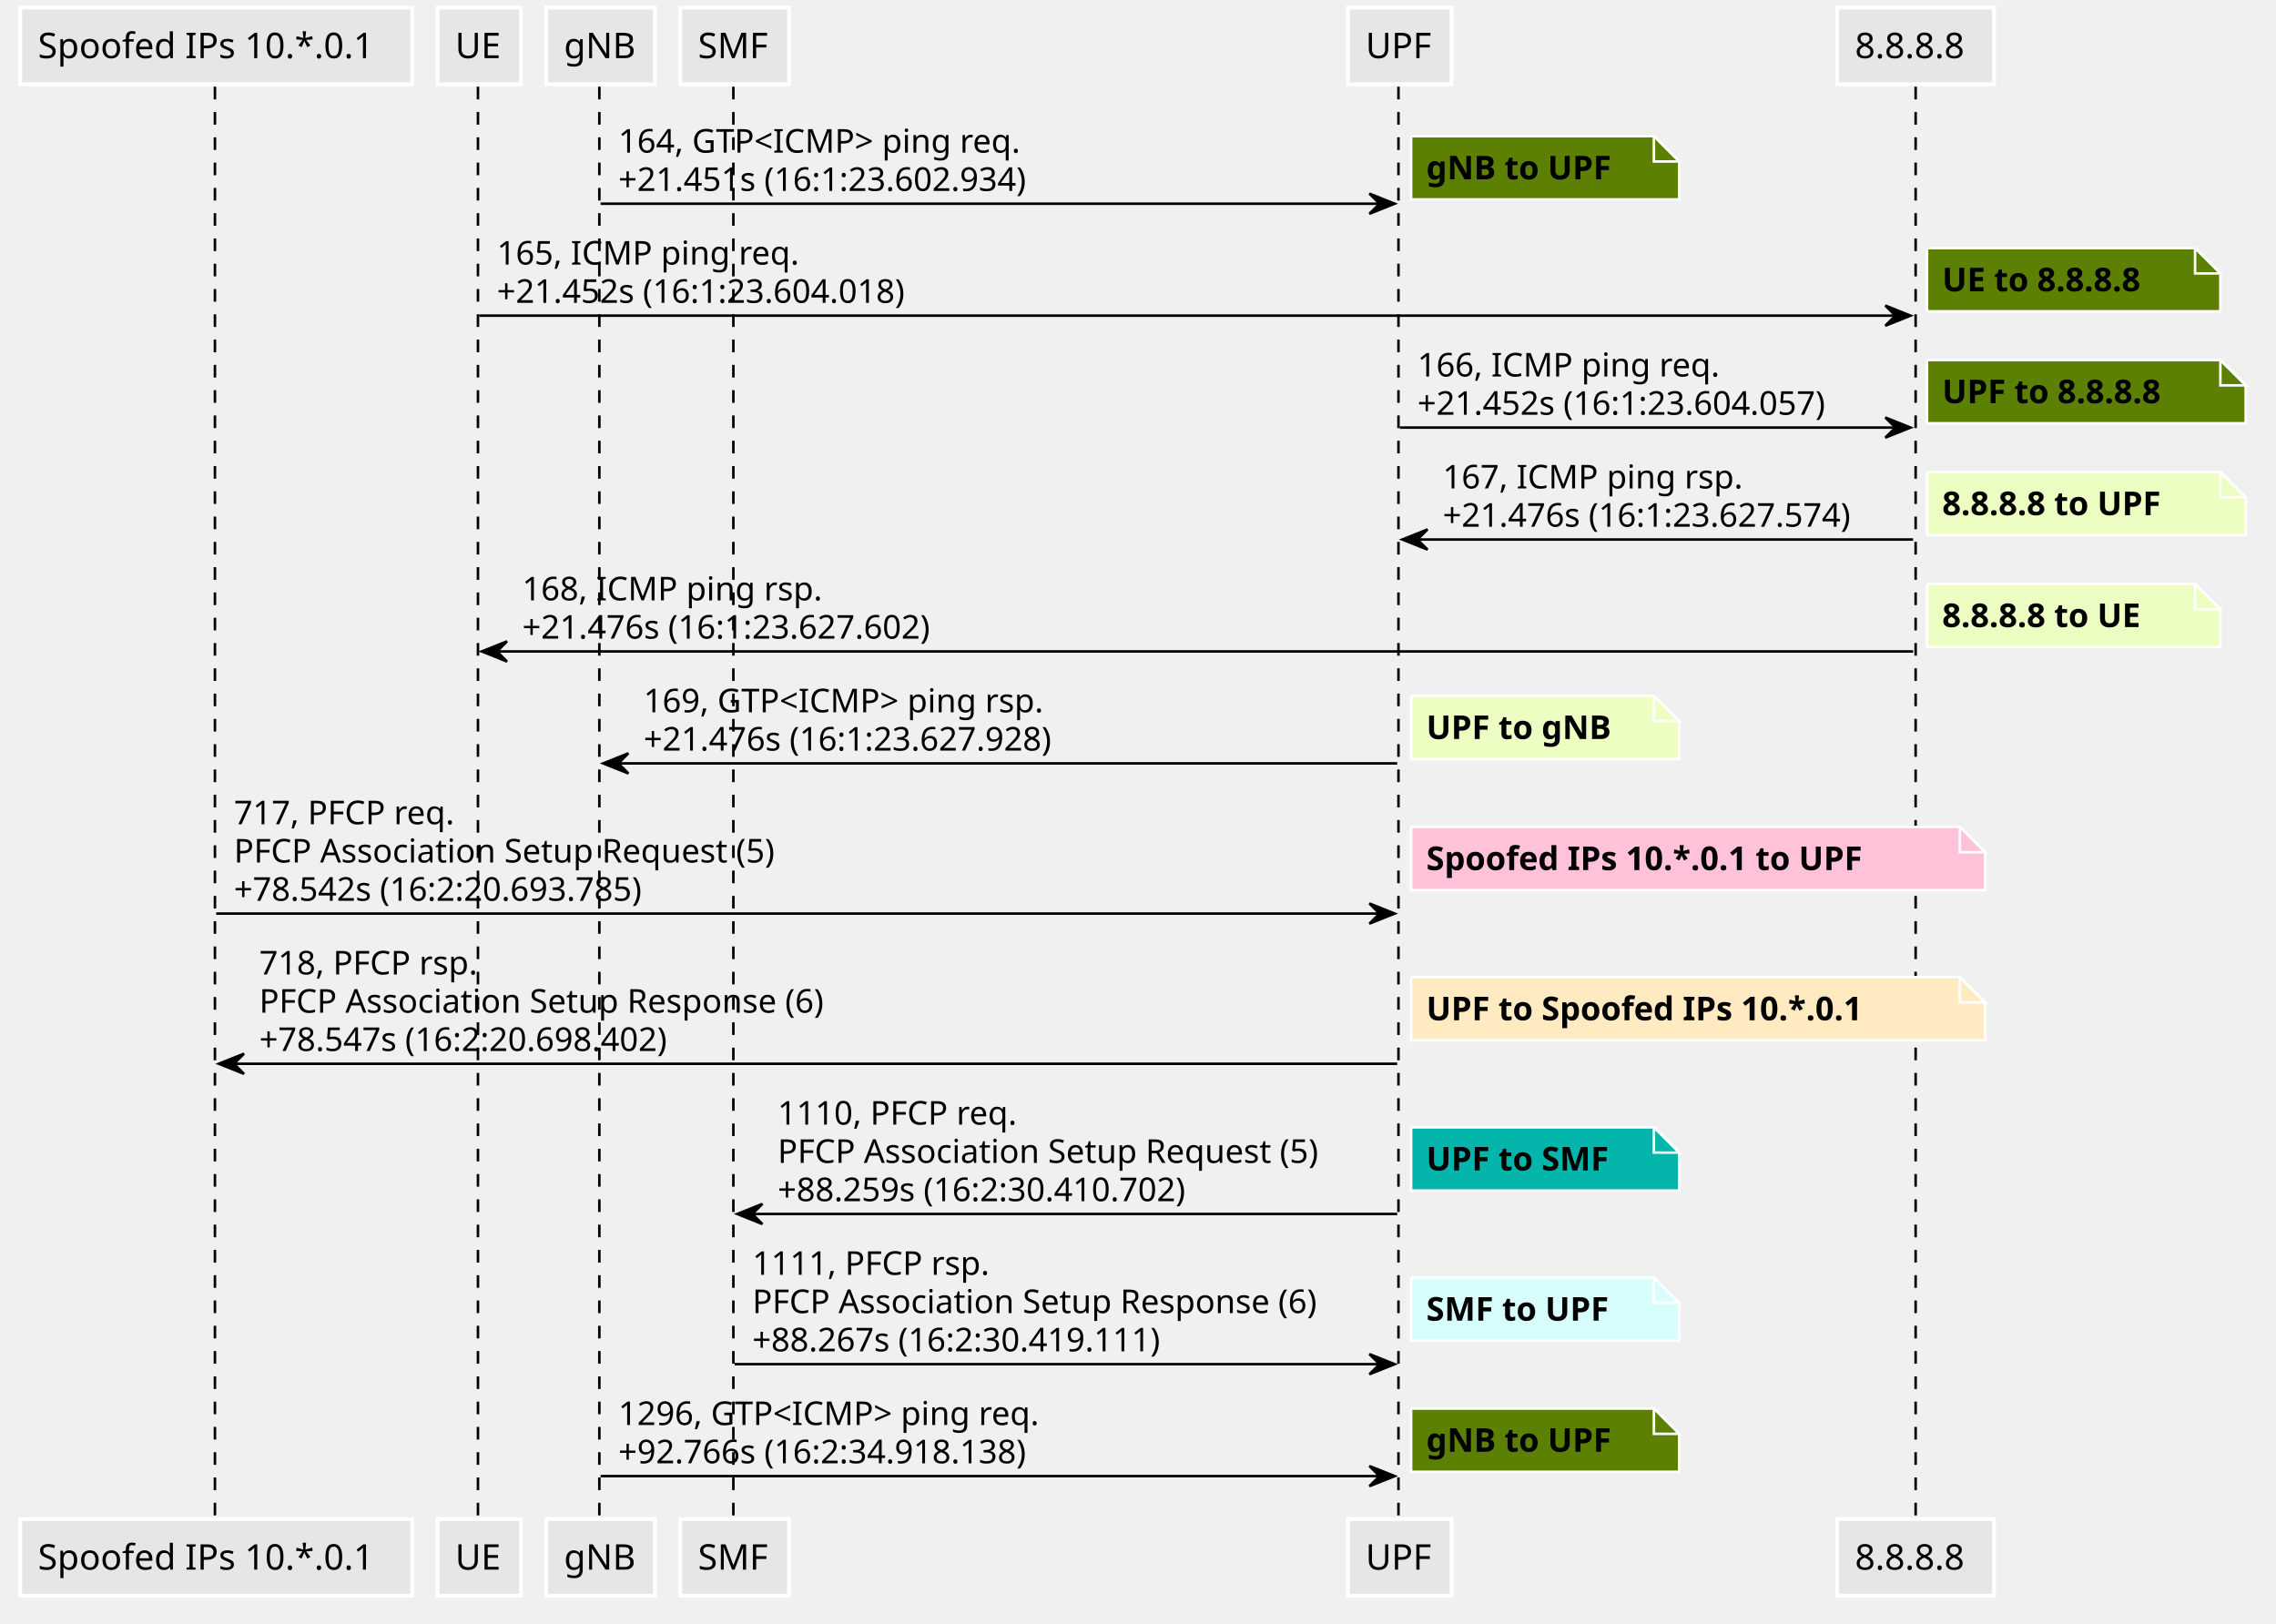
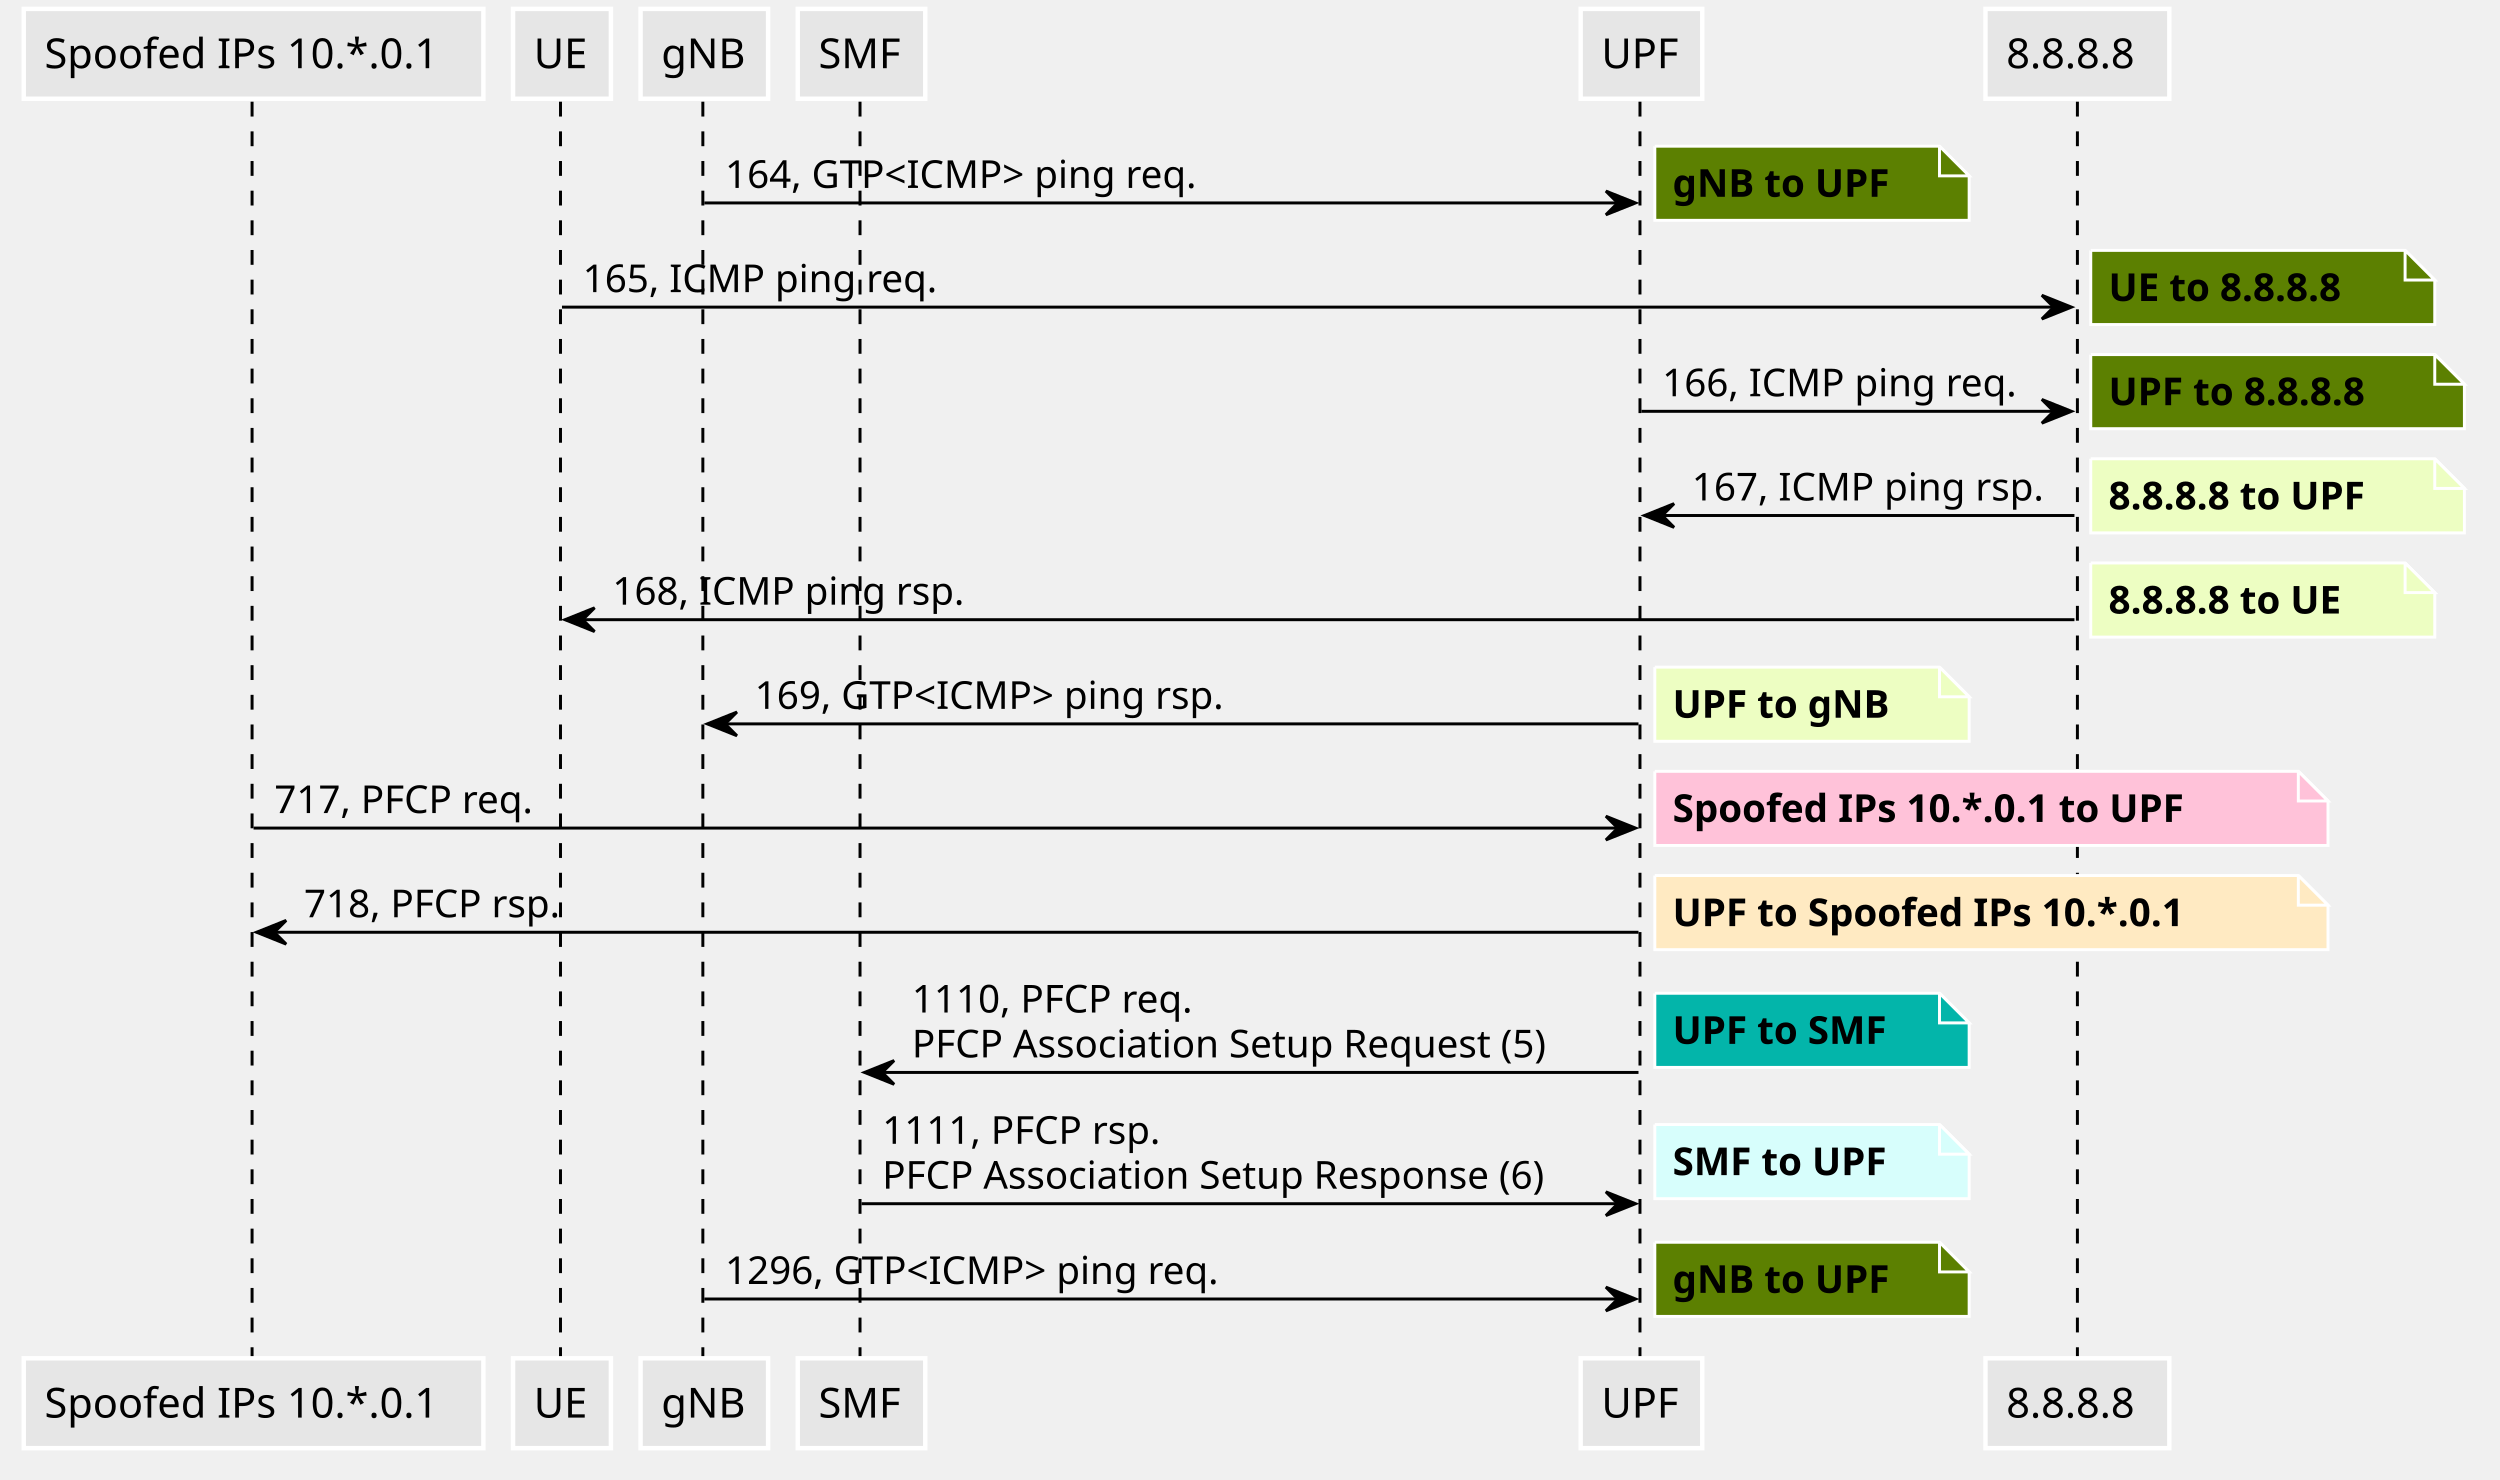
- <svg xmlns="http://www.w3.org/2000/svg" contentScriptType="application/ecmascript" contentStyleType="text/css" height="642px" preserveAspectRatio="none" style="width:900px;height:642px;" version="1.1" viewBox="0 0 900 642" width="900px" zoomAndPan="magnify">
+ <svg xmlns="http://www.w3.org/2000/svg" contentScriptType="application/ecmascript" contentStyleType="text/css" height="499px" preserveAspectRatio="none" style="width:843px;height:499px;" version="1.1" viewBox="0 0 843 499" width="843px" zoomAndPan="magnify">
  <defs />
  <g>
-     <line style="stroke: #000000; stroke-width: 1.0; stroke-dasharray: 5.0,5.0;" x1="85" x2="85" y1="34.297" y2="601.75" />
-     <line style="stroke: #000000; stroke-width: 1.0; stroke-dasharray: 5.0,5.0;" x1="189" x2="189" y1="34.297" y2="601.75" />
-     <line style="stroke: #000000; stroke-width: 1.0; stroke-dasharray: 5.0,5.0;" x1="237" x2="237" y1="34.297" y2="601.75" />
-     <line style="stroke: #000000; stroke-width: 1.0; stroke-dasharray: 5.0,5.0;" x1="290" x2="290" y1="34.297" y2="601.75" />
-     <line style="stroke: #000000; stroke-width: 1.0; stroke-dasharray: 5.0,5.0;" x1="553" x2="553" y1="34.297" y2="601.75" />
-     <line style="stroke: #000000; stroke-width: 1.0; stroke-dasharray: 5.0,5.0;" x1="757.5" x2="757.5" y1="34.297" y2="601.75" />
+     <line style="stroke: #000000; stroke-width: 1.0; stroke-dasharray: 5.0,5.0;" x1="85" x2="85" y1="34.297" y2="459.023" />
+     <line style="stroke: #000000; stroke-width: 1.0; stroke-dasharray: 5.0,5.0;" x1="189" x2="189" y1="34.297" y2="459.023" />
+     <line style="stroke: #000000; stroke-width: 1.0; stroke-dasharray: 5.0,5.0;" x1="237" x2="237" y1="34.297" y2="459.023" />
+     <line style="stroke: #000000; stroke-width: 1.0; stroke-dasharray: 5.0,5.0;" x1="290" x2="290" y1="34.297" y2="459.023" />
+     <line style="stroke: #000000; stroke-width: 1.0; stroke-dasharray: 5.0,5.0;" x1="553" x2="553" y1="34.297" y2="459.023" />
+     <line style="stroke: #000000; stroke-width: 1.0; stroke-dasharray: 5.0,5.0;" x1="700.5" x2="700.5" y1="34.297" y2="459.023" />
    <rect fill="#E6E6E6" height="30.297" style="stroke: #FFFFFF; stroke-width: 1.5;" width="155" x="8" y="3" />
    <text fill="#000000" font-family="sans-serif" font-size="14" lengthAdjust="spacingAndGlyphs" textLength="141" x="15" y="22.995">Spoofed IPs 10.*.0.1</text>
-     <rect fill="#E6E6E6" height="30.297" style="stroke: #FFFFFF; stroke-width: 1.5;" width="155" x="8" y="600.75" />
-     <text fill="#000000" font-family="sans-serif" font-size="14" lengthAdjust="spacingAndGlyphs" textLength="141" x="15" y="620.745">Spoofed IPs 10.*.0.1</text>
+     <rect fill="#E6E6E6" height="30.297" style="stroke: #FFFFFF; stroke-width: 1.5;" width="155" x="8" y="458.023" />
+     <text fill="#000000" font-family="sans-serif" font-size="14" lengthAdjust="spacingAndGlyphs" textLength="141" x="15" y="478.019">Spoofed IPs 10.*.0.1</text>
    <rect fill="#E6E6E6" height="30.297" style="stroke: #FFFFFF; stroke-width: 1.5;" width="33" x="173" y="3" />
    <text fill="#000000" font-family="sans-serif" font-size="14" lengthAdjust="spacingAndGlyphs" textLength="19" x="180" y="22.995">UE</text>
-     <rect fill="#E6E6E6" height="30.297" style="stroke: #FFFFFF; stroke-width: 1.5;" width="33" x="173" y="600.75" />
-     <text fill="#000000" font-family="sans-serif" font-size="14" lengthAdjust="spacingAndGlyphs" textLength="19" x="180" y="620.745">UE</text>
+     <rect fill="#E6E6E6" height="30.297" style="stroke: #FFFFFF; stroke-width: 1.5;" width="33" x="173" y="458.023" />
+     <text fill="#000000" font-family="sans-serif" font-size="14" lengthAdjust="spacingAndGlyphs" textLength="19" x="180" y="478.019">UE</text>
    <rect fill="#E6E6E6" height="30.297" style="stroke: #FFFFFF; stroke-width: 1.5;" width="43" x="216" y="3" />
    <text fill="#000000" font-family="sans-serif" font-size="14" lengthAdjust="spacingAndGlyphs" textLength="29" x="223" y="22.995">gNB</text>
-     <rect fill="#E6E6E6" height="30.297" style="stroke: #FFFFFF; stroke-width: 1.5;" width="43" x="216" y="600.75" />
-     <text fill="#000000" font-family="sans-serif" font-size="14" lengthAdjust="spacingAndGlyphs" textLength="29" x="223" y="620.745">gNB</text>
+     <rect fill="#E6E6E6" height="30.297" style="stroke: #FFFFFF; stroke-width: 1.5;" width="43" x="216" y="458.023" />
+     <text fill="#000000" font-family="sans-serif" font-size="14" lengthAdjust="spacingAndGlyphs" textLength="29" x="223" y="478.019">gNB</text>
    <rect fill="#E6E6E6" height="30.297" style="stroke: #FFFFFF; stroke-width: 1.5;" width="43" x="269" y="3" />
    <text fill="#000000" font-family="sans-serif" font-size="14" lengthAdjust="spacingAndGlyphs" textLength="29" x="276" y="22.995">SMF</text>
-     <rect fill="#E6E6E6" height="30.297" style="stroke: #FFFFFF; stroke-width: 1.5;" width="43" x="269" y="600.75" />
-     <text fill="#000000" font-family="sans-serif" font-size="14" lengthAdjust="spacingAndGlyphs" textLength="29" x="276" y="620.745">SMF</text>
+     <rect fill="#E6E6E6" height="30.297" style="stroke: #FFFFFF; stroke-width: 1.5;" width="43" x="269" y="458.023" />
+     <text fill="#000000" font-family="sans-serif" font-size="14" lengthAdjust="spacingAndGlyphs" textLength="29" x="276" y="478.019">SMF</text>
    <rect fill="#E6E6E6" height="30.297" style="stroke: #FFFFFF; stroke-width: 1.5;" width="41" x="533" y="3" />
    <text fill="#000000" font-family="sans-serif" font-size="14" lengthAdjust="spacingAndGlyphs" textLength="27" x="540" y="22.995">UPF</text>
-     <rect fill="#E6E6E6" height="30.297" style="stroke: #FFFFFF; stroke-width: 1.5;" width="41" x="533" y="600.75" />
-     <text fill="#000000" font-family="sans-serif" font-size="14" lengthAdjust="spacingAndGlyphs" textLength="27" x="540" y="620.745">UPF</text>
-     <rect fill="#E6E6E6" height="30.297" style="stroke: #FFFFFF; stroke-width: 1.5;" width="62" x="726.5" y="3" />
-     <text fill="#000000" font-family="sans-serif" font-size="14" lengthAdjust="spacingAndGlyphs" textLength="48" x="733.5" y="22.995">8.8.8.8</text>
-     <rect fill="#E6E6E6" height="30.297" style="stroke: #FFFFFF; stroke-width: 1.5;" width="62" x="726.5" y="600.75" />
-     <text fill="#000000" font-family="sans-serif" font-size="14" lengthAdjust="spacingAndGlyphs" textLength="48" x="733.5" y="620.745">8.8.8.8</text>
-     <polygon fill="#000000" points="541.5,76.562,551.5,80.562,541.5,84.562,545.5,80.562" style="stroke: #000000; stroke-width: 1.0;" />
-     <line style="stroke: #000000; stroke-width: 1.0;" x1="237.5" x2="547.5" y1="80.562" y2="80.562" />
-     <text fill="#000000" font-family="sans-serif" font-size="13" lengthAdjust="spacingAndGlyphs" textLength="170" x="244.5" y="60.364">164, GTP&lt;ICMP&gt; ping req.</text>
-     <text fill="#000000" font-family="sans-serif" font-size="13" lengthAdjust="spacingAndGlyphs" textLength="180" x="244.5" y="75.497">+21.451s (16:1:23.602.934)</text>
-     <path d="M558,53.863 L558,78.863 L664,78.863 L664,63.863 L654,53.863 L558,53.863 " fill="#5C8001" style="stroke: #FFFFFF; stroke-width: 1.0;" />
-     <path d="M654,53.863 L654,63.863 L664,63.863 L654,53.863 " fill="#5C8001" style="stroke: #FFFFFF; stroke-width: 1.0;" />
-     <text fill="#000000" font-family="sans-serif" font-size="13" font-weight="bold" lengthAdjust="spacingAndGlyphs" textLength="85" x="564" y="70.93">gNB to UPF</text>
-     <polygon fill="#000000" points="745.5,120.828,755.5,124.828,745.5,128.828,749.5,124.828" style="stroke: #000000; stroke-width: 1.0;" />
-     <line style="stroke: #000000; stroke-width: 1.0;" x1="189.5" x2="751.5" y1="124.828" y2="124.828" />
-     <text fill="#000000" font-family="sans-serif" font-size="13" lengthAdjust="spacingAndGlyphs" textLength="123" x="196.5" y="104.629">165, ICMP ping req.</text>
-     <text fill="#000000" font-family="sans-serif" font-size="13" lengthAdjust="spacingAndGlyphs" textLength="180" x="196.5" y="119.762">+21.452s (16:1:23.604.018)</text>
-     <path d="M762,98.129 L762,123.129 L878,123.129 L878,108.129 L868,98.129 L762,98.129 " fill="#5C8001" style="stroke: #FFFFFF; stroke-width: 1.0;" />
-     <path d="M868,98.129 L868,108.129 L878,108.129 L868,98.129 " fill="#5C8001" style="stroke: #FFFFFF; stroke-width: 1.0;" />
-     <text fill="#000000" font-family="sans-serif" font-size="13" font-weight="bold" lengthAdjust="spacingAndGlyphs" textLength="95" x="768" y="115.196">UE to 8.8.8.8</text>
-     <polygon fill="#000000" points="745.5,165.094,755.5,169.094,745.5,173.094,749.5,169.094" style="stroke: #000000; stroke-width: 1.0;" />
-     <line style="stroke: #000000; stroke-width: 1.0;" x1="553.5" x2="751.5" y1="169.094" y2="169.094" />
-     <text fill="#000000" font-family="sans-serif" font-size="13" lengthAdjust="spacingAndGlyphs" textLength="123" x="560.5" y="148.895">166, ICMP ping req.</text>
-     <text fill="#000000" font-family="sans-serif" font-size="13" lengthAdjust="spacingAndGlyphs" textLength="180" x="560.5" y="164.028">+21.452s (16:1:23.604.057)</text>
-     <path d="M762,142.394 L762,167.394 L888,167.394 L888,152.394 L878,142.394 L762,142.394 " fill="#5C8001" style="stroke: #FFFFFF; stroke-width: 1.0;" />
-     <path d="M878,142.394 L878,152.394 L888,152.394 L878,142.394 " fill="#5C8001" style="stroke: #FFFFFF; stroke-width: 1.0;" />
-     <text fill="#000000" font-family="sans-serif" font-size="13" font-weight="bold" lengthAdjust="spacingAndGlyphs" textLength="105" x="768" y="159.461">UPF to 8.8.8.8</text>
-     <polygon fill="#000000" points="564.5,209.359,554.5,213.359,564.5,217.359,560.5,213.359" style="stroke: #000000; stroke-width: 1.0;" />
-     <line style="stroke: #000000; stroke-width: 1.0;" x1="558.5" x2="756.5" y1="213.359" y2="213.359" />
-     <text fill="#000000" font-family="sans-serif" font-size="13" lengthAdjust="spacingAndGlyphs" textLength="122" x="570.5" y="193.161">167, ICMP ping rsp.</text>
-     <text fill="#000000" font-family="sans-serif" font-size="13" lengthAdjust="spacingAndGlyphs" textLength="180" x="570.5" y="208.293">+21.476s (16:1:23.627.574)</text>
-     <path d="M762,186.66 L762,211.66 L888,211.66 L888,196.66 L878,186.66 L762,186.66 " fill="#EDFEC2" style="stroke: #FFFFFF; stroke-width: 1.0;" />
-     <path d="M878,186.66 L878,196.66 L888,196.66 L878,186.66 " fill="#EDFEC2" style="stroke: #FFFFFF; stroke-width: 1.0;" />
-     <text fill="#000000" font-family="sans-serif" font-size="13" font-weight="bold" lengthAdjust="spacingAndGlyphs" textLength="105" x="768" y="203.727">8.8.8.8 to UPF</text>
-     <polygon fill="#000000" points="200.5,253.625,190.5,257.625,200.5,261.625,196.5,257.625" style="stroke: #000000; stroke-width: 1.0;" />
-     <line style="stroke: #000000; stroke-width: 1.0;" x1="194.5" x2="756.5" y1="257.625" y2="257.625" />
-     <text fill="#000000" font-family="sans-serif" font-size="13" lengthAdjust="spacingAndGlyphs" textLength="122" x="206.5" y="237.426">168, ICMP ping rsp.</text>
-     <text fill="#000000" font-family="sans-serif" font-size="13" lengthAdjust="spacingAndGlyphs" textLength="180" x="206.5" y="252.559">+21.476s (16:1:23.627.602)</text>
-     <path d="M762,230.926 L762,255.926 L878,255.926 L878,240.926 L868,230.926 L762,230.926 " fill="#EDFEC2" style="stroke: #FFFFFF; stroke-width: 1.0;" />
-     <path d="M868,230.926 L868,240.926 L878,240.926 L868,230.926 " fill="#EDFEC2" style="stroke: #FFFFFF; stroke-width: 1.0;" />
-     <text fill="#000000" font-family="sans-serif" font-size="13" font-weight="bold" lengthAdjust="spacingAndGlyphs" textLength="95" x="768" y="247.993">8.8.8.8 to UE</text>
-     <polygon fill="#000000" points="248.5,297.891,238.5,301.891,248.5,305.891,244.5,301.891" style="stroke: #000000; stroke-width: 1.0;" />
-     <line style="stroke: #000000; stroke-width: 1.0;" x1="242.5" x2="552.5" y1="301.891" y2="301.891" />
-     <text fill="#000000" font-family="sans-serif" font-size="13" lengthAdjust="spacingAndGlyphs" textLength="169" x="254.5" y="281.692">169, GTP&lt;ICMP&gt; ping rsp.</text>
-     <text fill="#000000" font-family="sans-serif" font-size="13" lengthAdjust="spacingAndGlyphs" textLength="180" x="254.5" y="296.825">+21.476s (16:1:23.627.928)</text>
-     <path d="M558,275.191 L558,300.191 L664,300.191 L664,285.191 L654,275.191 L558,275.191 " fill="#EDFEC2" style="stroke: #FFFFFF; stroke-width: 1.0;" />
-     <path d="M654,275.191 L654,285.191 L664,285.191 L654,275.191 " fill="#EDFEC2" style="stroke: #FFFFFF; stroke-width: 1.0;" />
-     <text fill="#000000" font-family="sans-serif" font-size="13" font-weight="bold" lengthAdjust="spacingAndGlyphs" textLength="85" x="564" y="292.258">UPF to gNB</text>
-     <polygon fill="#000000" points="541.5,357.289,551.5,361.289,541.5,365.289,545.5,361.289" style="stroke: #000000; stroke-width: 1.0;" />
-     <line style="stroke: #000000; stroke-width: 1.0;" x1="85.5" x2="547.5" y1="361.289" y2="361.289" />
-     <text fill="#000000" font-family="sans-serif" font-size="13" lengthAdjust="spacingAndGlyphs" textLength="93" x="92.5" y="325.957">717, PFCP req.</text>
-     <text fill="#000000" font-family="sans-serif" font-size="13" lengthAdjust="spacingAndGlyphs" textLength="229" x="92.5" y="341.09">PFCP Association Setup Request (5)</text>
-     <text fill="#000000" font-family="sans-serif" font-size="13" lengthAdjust="spacingAndGlyphs" textLength="180" x="92.5" y="356.223">+78.542s (16:2:20.693.785)</text>
-     <path d="M558,327.023 L558,352.023 L785,352.023 L785,337.023 L775,327.023 L558,327.023 " fill="#FFC2D9" style="stroke: #FFFFFF; stroke-width: 1.0;" />
-     <path d="M775,327.023 L775,337.023 L785,337.023 L775,327.023 " fill="#FFC2D9" style="stroke: #FFFFFF; stroke-width: 1.0;" />
-     <text fill="#000000" font-family="sans-serif" font-size="13" font-weight="bold" lengthAdjust="spacingAndGlyphs" textLength="206" x="564" y="344.09">Spoofed IPs 10.*.0.1 to UPF</text>
-     <polygon fill="#000000" points="96.5,416.688,86.5,420.688,96.5,424.688,92.5,420.688" style="stroke: #000000; stroke-width: 1.0;" />
-     <line style="stroke: #000000; stroke-width: 1.0;" x1="90.5" x2="552.5" y1="420.688" y2="420.688" />
-     <text fill="#000000" font-family="sans-serif" font-size="13" lengthAdjust="spacingAndGlyphs" textLength="92" x="102.5" y="385.356">718, PFCP rsp.</text>
-     <text fill="#000000" font-family="sans-serif" font-size="13" lengthAdjust="spacingAndGlyphs" textLength="239" x="102.5" y="400.489">PFCP Association Setup Response (6)</text>
-     <text fill="#000000" font-family="sans-serif" font-size="13" lengthAdjust="spacingAndGlyphs" textLength="180" x="102.5" y="415.622">+78.547s (16:2:20.698.402)</text>
-     <path d="M558,386.422 L558,411.422 L785,411.422 L785,396.422 L775,386.422 L558,386.422 " fill="#FFEAC2" style="stroke: #FFFFFF; stroke-width: 1.0;" />
-     <path d="M775,386.422 L775,396.422 L785,396.422 L775,386.422 " fill="#FFEAC2" style="stroke: #FFFFFF; stroke-width: 1.0;" />
-     <text fill="#000000" font-family="sans-serif" font-size="13" font-weight="bold" lengthAdjust="spacingAndGlyphs" textLength="206" x="564" y="403.489">UPF to Spoofed IPs 10.*.0.1</text>
-     <polygon fill="#000000" points="301.5,476.086,291.5,480.086,301.5,484.086,297.5,480.086" style="stroke: #000000; stroke-width: 1.0;" />
-     <line style="stroke: #000000; stroke-width: 1.0;" x1="295.5" x2="552.5" y1="480.086" y2="480.086" />
-     <text fill="#000000" font-family="sans-serif" font-size="13" lengthAdjust="spacingAndGlyphs" textLength="101" x="307.5" y="444.754">1110, PFCP req.</text>
-     <text fill="#000000" font-family="sans-serif" font-size="13" lengthAdjust="spacingAndGlyphs" textLength="229" x="307.5" y="459.887">PFCP Association Setup Request (5)</text>
-     <text fill="#000000" font-family="sans-serif" font-size="13" lengthAdjust="spacingAndGlyphs" textLength="180" x="307.5" y="475.02">+88.259s (16:2:30.410.702)</text>
-     <path d="M558,445.82 L558,470.82 L664,470.82 L664,455.82 L654,445.82 L558,445.82 " fill="#03B5AA" style="stroke: #FFFFFF; stroke-width: 1.0;" />
-     <path d="M654,445.82 L654,455.82 L664,455.82 L654,445.82 " fill="#03B5AA" style="stroke: #FFFFFF; stroke-width: 1.0;" />
-     <text fill="#000000" font-family="sans-serif" font-size="13" font-weight="bold" lengthAdjust="spacingAndGlyphs" textLength="85" x="564" y="462.887">UPF to SMF</text>
-     <polygon fill="#000000" points="541.5,535.484,551.5,539.484,541.5,543.484,545.5,539.484" style="stroke: #000000; stroke-width: 1.0;" />
-     <line style="stroke: #000000; stroke-width: 1.0;" x1="290.5" x2="547.5" y1="539.484" y2="539.484" />
-     <text fill="#000000" font-family="sans-serif" font-size="13" lengthAdjust="spacingAndGlyphs" textLength="100" x="297.5" y="504.153">1111, PFCP rsp.</text>
-     <text fill="#000000" font-family="sans-serif" font-size="13" lengthAdjust="spacingAndGlyphs" textLength="239" x="297.5" y="519.286">PFCP Association Setup Response (6)</text>
-     <text fill="#000000" font-family="sans-serif" font-size="13" lengthAdjust="spacingAndGlyphs" textLength="180" x="297.5" y="534.418">+88.267s (16:2:30.419.111)</text>
-     <path d="M558,505.219 L558,530.219 L664,530.219 L664,515.219 L654,505.219 L558,505.219 " fill="#D7FEFC" style="stroke: #FFFFFF; stroke-width: 1.0;" />
-     <path d="M654,505.219 L654,515.219 L664,515.219 L654,505.219 " fill="#D7FEFC" style="stroke: #FFFFFF; stroke-width: 1.0;" />
-     <text fill="#000000" font-family="sans-serif" font-size="13" font-weight="bold" lengthAdjust="spacingAndGlyphs" textLength="85" x="564" y="522.286">SMF to UPF</text>
-     <polygon fill="#000000" points="541.5,579.75,551.5,583.75,541.5,587.75,545.5,583.75" style="stroke: #000000; stroke-width: 1.0;" />
-     <line style="stroke: #000000; stroke-width: 1.0;" x1="237.5" x2="547.5" y1="583.75" y2="583.75" />
-     <text fill="#000000" font-family="sans-serif" font-size="13" lengthAdjust="spacingAndGlyphs" textLength="178" x="244.5" y="563.551">1296, GTP&lt;ICMP&gt; ping req.</text>
-     <text fill="#000000" font-family="sans-serif" font-size="13" lengthAdjust="spacingAndGlyphs" textLength="180" x="244.5" y="578.684">+92.766s (16:2:34.918.138)</text>
-     <path d="M558,557.051 L558,582.051 L664,582.051 L664,567.051 L654,557.051 L558,557.051 " fill="#5C8001" style="stroke: #FFFFFF; stroke-width: 1.0;" />
-     <path d="M654,557.051 L654,567.051 L664,567.051 L654,557.051 " fill="#5C8001" style="stroke: #FFFFFF; stroke-width: 1.0;" />
-     <text fill="#000000" font-family="sans-serif" font-size="13" font-weight="bold" lengthAdjust="spacingAndGlyphs" textLength="85" x="564" y="574.118">gNB to UPF</text>
+     <rect fill="#E6E6E6" height="30.297" style="stroke: #FFFFFF; stroke-width: 1.5;" width="41" x="533" y="458.023" />
+     <text fill="#000000" font-family="sans-serif" font-size="14" lengthAdjust="spacingAndGlyphs" textLength="27" x="540" y="478.019">UPF</text>
+     <rect fill="#E6E6E6" height="30.297" style="stroke: #FFFFFF; stroke-width: 1.5;" width="62" x="669.5" y="3" />
+     <text fill="#000000" font-family="sans-serif" font-size="14" lengthAdjust="spacingAndGlyphs" textLength="48" x="676.5" y="22.995">8.8.8.8</text>
+     <rect fill="#E6E6E6" height="30.297" style="stroke: #FFFFFF; stroke-width: 1.5;" width="62" x="669.5" y="458.023" />
+     <text fill="#000000" font-family="sans-serif" font-size="14" lengthAdjust="spacingAndGlyphs" textLength="48" x="676.5" y="478.019">8.8.8.8</text>
+     <polygon fill="#000000" points="541.5,64.43,551.5,68.43,541.5,72.43,545.5,68.43" style="stroke: #000000; stroke-width: 1.0;" />
+     <line style="stroke: #000000; stroke-width: 1.0;" x1="237.5" x2="547.5" y1="68.43" y2="68.43" />
+     <text fill="#000000" font-family="sans-serif" font-size="13" lengthAdjust="spacingAndGlyphs" textLength="170" x="244.5" y="63.364">164, GTP&lt;ICMP&gt; ping req.</text>
+     <path d="M558,49.297 L558,74.297 L664,74.297 L664,59.297 L654,49.297 L558,49.297 " fill="#5C8001" style="stroke: #FFFFFF; stroke-width: 1.0;" />
+     <path d="M654,49.297 L654,59.297 L664,59.297 L654,49.297 " fill="#5C8001" style="stroke: #FFFFFF; stroke-width: 1.0;" />
+     <text fill="#000000" font-family="sans-serif" font-size="13" font-weight="bold" lengthAdjust="spacingAndGlyphs" textLength="85" x="564" y="66.364">gNB to UPF</text>
+     <polygon fill="#000000" points="688.5,99.562,698.5,103.562,688.5,107.562,692.5,103.562" style="stroke: #000000; stroke-width: 1.0;" />
+     <line style="stroke: #000000; stroke-width: 1.0;" x1="189.5" x2="694.5" y1="103.562" y2="103.562" />
+     <text fill="#000000" font-family="sans-serif" font-size="13" lengthAdjust="spacingAndGlyphs" textLength="123" x="196.5" y="98.497">165, ICMP ping req.</text>
+     <path d="M705,84.43 L705,109.43 L821,109.43 L821,94.43 L811,84.43 L705,84.43 " fill="#5C8001" style="stroke: #FFFFFF; stroke-width: 1.0;" />
+     <path d="M811,84.43 L811,94.43 L821,94.43 L811,84.43 " fill="#5C8001" style="stroke: #FFFFFF; stroke-width: 1.0;" />
+     <text fill="#000000" font-family="sans-serif" font-size="13" font-weight="bold" lengthAdjust="spacingAndGlyphs" textLength="95" x="711" y="101.497">UE to 8.8.8.8</text>
+     <polygon fill="#000000" points="688.5,134.695,698.5,138.695,688.5,142.695,692.5,138.695" style="stroke: #000000; stroke-width: 1.0;" />
+     <line style="stroke: #000000; stroke-width: 1.0;" x1="553.5" x2="694.5" y1="138.695" y2="138.695" />
+     <text fill="#000000" font-family="sans-serif" font-size="13" lengthAdjust="spacingAndGlyphs" textLength="123" x="560.5" y="133.629">166, ICMP ping req.</text>
+     <path d="M705,119.562 L705,144.562 L831,144.562 L831,129.562 L821,119.562 L705,119.562 " fill="#5C8001" style="stroke: #FFFFFF; stroke-width: 1.0;" />
+     <path d="M821,119.562 L821,129.562 L831,129.562 L821,119.562 " fill="#5C8001" style="stroke: #FFFFFF; stroke-width: 1.0;" />
+     <text fill="#000000" font-family="sans-serif" font-size="13" font-weight="bold" lengthAdjust="spacingAndGlyphs" textLength="105" x="711" y="136.629">UPF to 8.8.8.8</text>
+     <polygon fill="#000000" points="564.5,169.828,554.5,173.828,564.5,177.828,560.5,173.828" style="stroke: #000000; stroke-width: 1.0;" />
+     <line style="stroke: #000000; stroke-width: 1.0;" x1="558.5" x2="699.5" y1="173.828" y2="173.828" />
+     <text fill="#000000" font-family="sans-serif" font-size="13" lengthAdjust="spacingAndGlyphs" textLength="122" x="570.5" y="168.762">167, ICMP ping rsp.</text>
+     <path d="M705,154.695 L705,179.695 L831,179.695 L831,164.695 L821,154.695 L705,154.695 " fill="#EDFEC2" style="stroke: #FFFFFF; stroke-width: 1.0;" />
+     <path d="M821,154.695 L821,164.695 L831,164.695 L821,154.695 " fill="#EDFEC2" style="stroke: #FFFFFF; stroke-width: 1.0;" />
+     <text fill="#000000" font-family="sans-serif" font-size="13" font-weight="bold" lengthAdjust="spacingAndGlyphs" textLength="105" x="711" y="171.762">8.8.8.8 to UPF</text>
+     <polygon fill="#000000" points="200.5,204.961,190.5,208.961,200.5,212.961,196.5,208.961" style="stroke: #000000; stroke-width: 1.0;" />
+     <line style="stroke: #000000; stroke-width: 1.0;" x1="194.5" x2="699.5" y1="208.961" y2="208.961" />
+     <text fill="#000000" font-family="sans-serif" font-size="13" lengthAdjust="spacingAndGlyphs" textLength="122" x="206.5" y="203.895">168, ICMP ping rsp.</text>
+     <path d="M705,189.828 L705,214.828 L821,214.828 L821,199.828 L811,189.828 L705,189.828 " fill="#EDFEC2" style="stroke: #FFFFFF; stroke-width: 1.0;" />
+     <path d="M811,189.828 L811,199.828 L821,199.828 L811,189.828 " fill="#EDFEC2" style="stroke: #FFFFFF; stroke-width: 1.0;" />
+     <text fill="#000000" font-family="sans-serif" font-size="13" font-weight="bold" lengthAdjust="spacingAndGlyphs" textLength="95" x="711" y="206.895">8.8.8.8 to UE</text>
+     <polygon fill="#000000" points="248.5,240.094,238.5,244.094,248.5,248.094,244.5,244.094" style="stroke: #000000; stroke-width: 1.0;" />
+     <line style="stroke: #000000; stroke-width: 1.0;" x1="242.5" x2="552.5" y1="244.094" y2="244.094" />
+     <text fill="#000000" font-family="sans-serif" font-size="13" lengthAdjust="spacingAndGlyphs" textLength="169" x="254.5" y="239.028">169, GTP&lt;ICMP&gt; ping rsp.</text>
+     <path d="M558,224.961 L558,249.961 L664,249.961 L664,234.961 L654,224.961 L558,224.961 " fill="#EDFEC2" style="stroke: #FFFFFF; stroke-width: 1.0;" />
+     <path d="M654,224.961 L654,234.961 L664,234.961 L654,224.961 " fill="#EDFEC2" style="stroke: #FFFFFF; stroke-width: 1.0;" />
+     <text fill="#000000" font-family="sans-serif" font-size="13" font-weight="bold" lengthAdjust="spacingAndGlyphs" textLength="85" x="564" y="242.028">UPF to gNB</text>
+     <polygon fill="#000000" points="541.5,275.227,551.5,279.227,541.5,283.227,545.5,279.227" style="stroke: #000000; stroke-width: 1.0;" />
+     <line style="stroke: #000000; stroke-width: 1.0;" x1="85.5" x2="547.5" y1="279.227" y2="279.227" />
+     <text fill="#000000" font-family="sans-serif" font-size="13" lengthAdjust="spacingAndGlyphs" textLength="93" x="92.5" y="274.161">717, PFCP req.</text>
+     <path d="M558,260.094 L558,285.094 L785,285.094 L785,270.094 L775,260.094 L558,260.094 " fill="#FFC2D9" style="stroke: #FFFFFF; stroke-width: 1.0;" />
+     <path d="M775,260.094 L775,270.094 L785,270.094 L775,260.094 " fill="#FFC2D9" style="stroke: #FFFFFF; stroke-width: 1.0;" />
+     <text fill="#000000" font-family="sans-serif" font-size="13" font-weight="bold" lengthAdjust="spacingAndGlyphs" textLength="206" x="564" y="277.161">Spoofed IPs 10.*.0.1 to UPF</text>
+     <polygon fill="#000000" points="96.5,310.359,86.5,314.359,96.5,318.359,92.5,314.359" style="stroke: #000000; stroke-width: 1.0;" />
+     <line style="stroke: #000000; stroke-width: 1.0;" x1="90.5" x2="552.5" y1="314.359" y2="314.359" />
+     <text fill="#000000" font-family="sans-serif" font-size="13" lengthAdjust="spacingAndGlyphs" textLength="92" x="102.5" y="309.293">718, PFCP rsp.</text>
+     <path d="M558,295.227 L558,320.227 L785,320.227 L785,305.227 L775,295.227 L558,295.227 " fill="#FFEAC2" style="stroke: #FFFFFF; stroke-width: 1.0;" />
+     <path d="M775,295.227 L775,305.227 L785,305.227 L775,295.227 " fill="#FFEAC2" style="stroke: #FFFFFF; stroke-width: 1.0;" />
+     <text fill="#000000" font-family="sans-serif" font-size="13" font-weight="bold" lengthAdjust="spacingAndGlyphs" textLength="206" x="564" y="312.293">UPF to Spoofed IPs 10.*.0.1</text>
+     <polygon fill="#000000" points="301.5,357.625,291.5,361.625,301.5,365.625,297.5,361.625" style="stroke: #000000; stroke-width: 1.0;" />
+     <line style="stroke: #000000; stroke-width: 1.0;" x1="295.5" x2="552.5" y1="361.625" y2="361.625" />
+     <text fill="#000000" font-family="sans-serif" font-size="13" lengthAdjust="spacingAndGlyphs" textLength="101" x="307.5" y="341.426">1110, PFCP req.</text>
+     <text fill="#000000" font-family="sans-serif" font-size="13" lengthAdjust="spacingAndGlyphs" textLength="229" x="307.5" y="356.559">PFCP Association Setup Request (5)</text>
+     <path d="M558,334.926 L558,359.926 L664,359.926 L664,344.926 L654,334.926 L558,334.926 " fill="#03B5AA" style="stroke: #FFFFFF; stroke-width: 1.0;" />
+     <path d="M654,334.926 L654,344.926 L664,344.926 L654,334.926 " fill="#03B5AA" style="stroke: #FFFFFF; stroke-width: 1.0;" />
+     <text fill="#000000" font-family="sans-serif" font-size="13" font-weight="bold" lengthAdjust="spacingAndGlyphs" textLength="85" x="564" y="351.993">UPF to SMF</text>
+     <polygon fill="#000000" points="541.5,401.891,551.5,405.891,541.5,409.891,545.5,405.891" style="stroke: #000000; stroke-width: 1.0;" />
+     <line style="stroke: #000000; stroke-width: 1.0;" x1="290.5" x2="547.5" y1="405.891" y2="405.891" />
+     <text fill="#000000" font-family="sans-serif" font-size="13" lengthAdjust="spacingAndGlyphs" textLength="100" x="297.5" y="385.692">1111, PFCP rsp.</text>
+     <text fill="#000000" font-family="sans-serif" font-size="13" lengthAdjust="spacingAndGlyphs" textLength="239" x="297.5" y="400.825">PFCP Association Setup Response (6)</text>
+     <path d="M558,379.191 L558,404.191 L664,404.191 L664,389.191 L654,379.191 L558,379.191 " fill="#D7FEFC" style="stroke: #FFFFFF; stroke-width: 1.0;" />
+     <path d="M654,379.191 L654,389.191 L664,389.191 L654,379.191 " fill="#D7FEFC" style="stroke: #FFFFFF; stroke-width: 1.0;" />
+     <text fill="#000000" font-family="sans-serif" font-size="13" font-weight="bold" lengthAdjust="spacingAndGlyphs" textLength="85" x="564" y="396.258">SMF to UPF</text>
+     <polygon fill="#000000" points="541.5,434.023,551.5,438.023,541.5,442.023,545.5,438.023" style="stroke: #000000; stroke-width: 1.0;" />
+     <line style="stroke: #000000; stroke-width: 1.0;" x1="237.5" x2="547.5" y1="438.023" y2="438.023" />
+     <text fill="#000000" font-family="sans-serif" font-size="13" lengthAdjust="spacingAndGlyphs" textLength="178" x="244.5" y="432.957">1296, GTP&lt;ICMP&gt; ping req.</text>
+     <path d="M558,418.891 L558,443.891 L664,443.891 L664,428.891 L654,418.891 L558,418.891 " fill="#5C8001" style="stroke: #FFFFFF; stroke-width: 1.0;" />
+     <path d="M654,418.891 L654,428.891 L664,428.891 L654,418.891 " fill="#5C8001" style="stroke: #FFFFFF; stroke-width: 1.0;" />
+     <text fill="#000000" font-family="sans-serif" font-size="13" font-weight="bold" lengthAdjust="spacingAndGlyphs" textLength="85" x="564" y="435.957">gNB to UPF</text>
  </g>
</svg>
